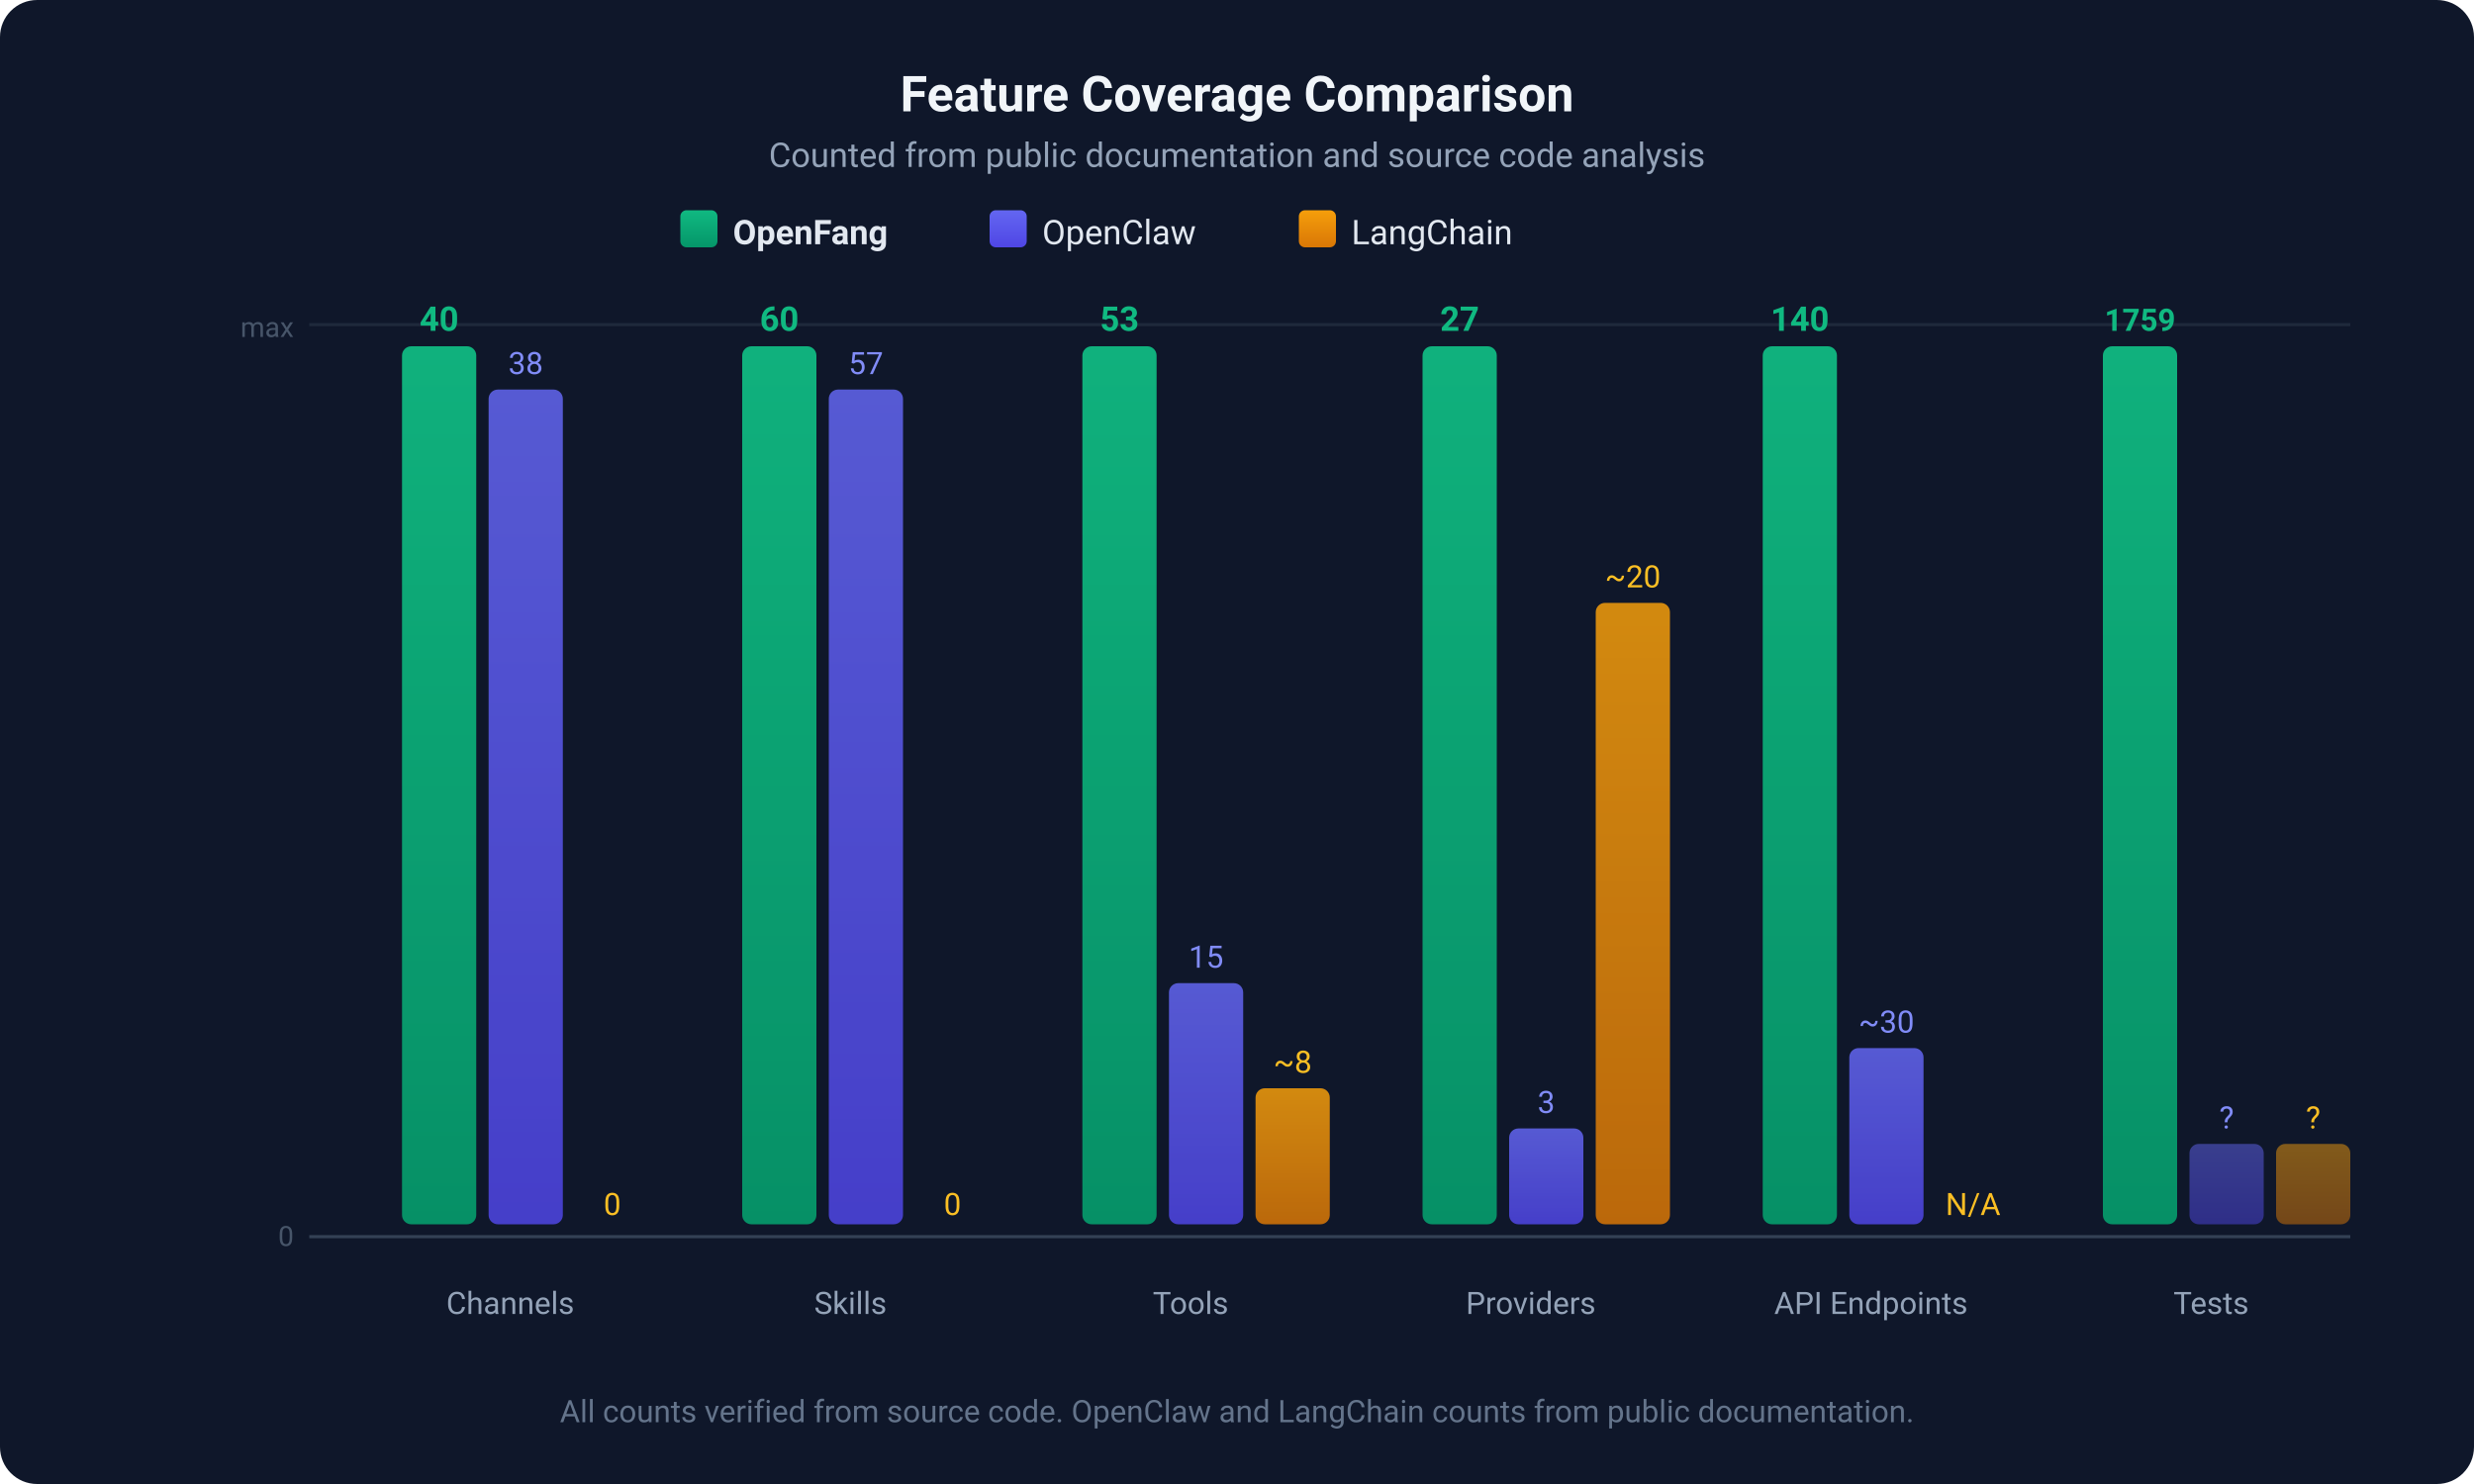
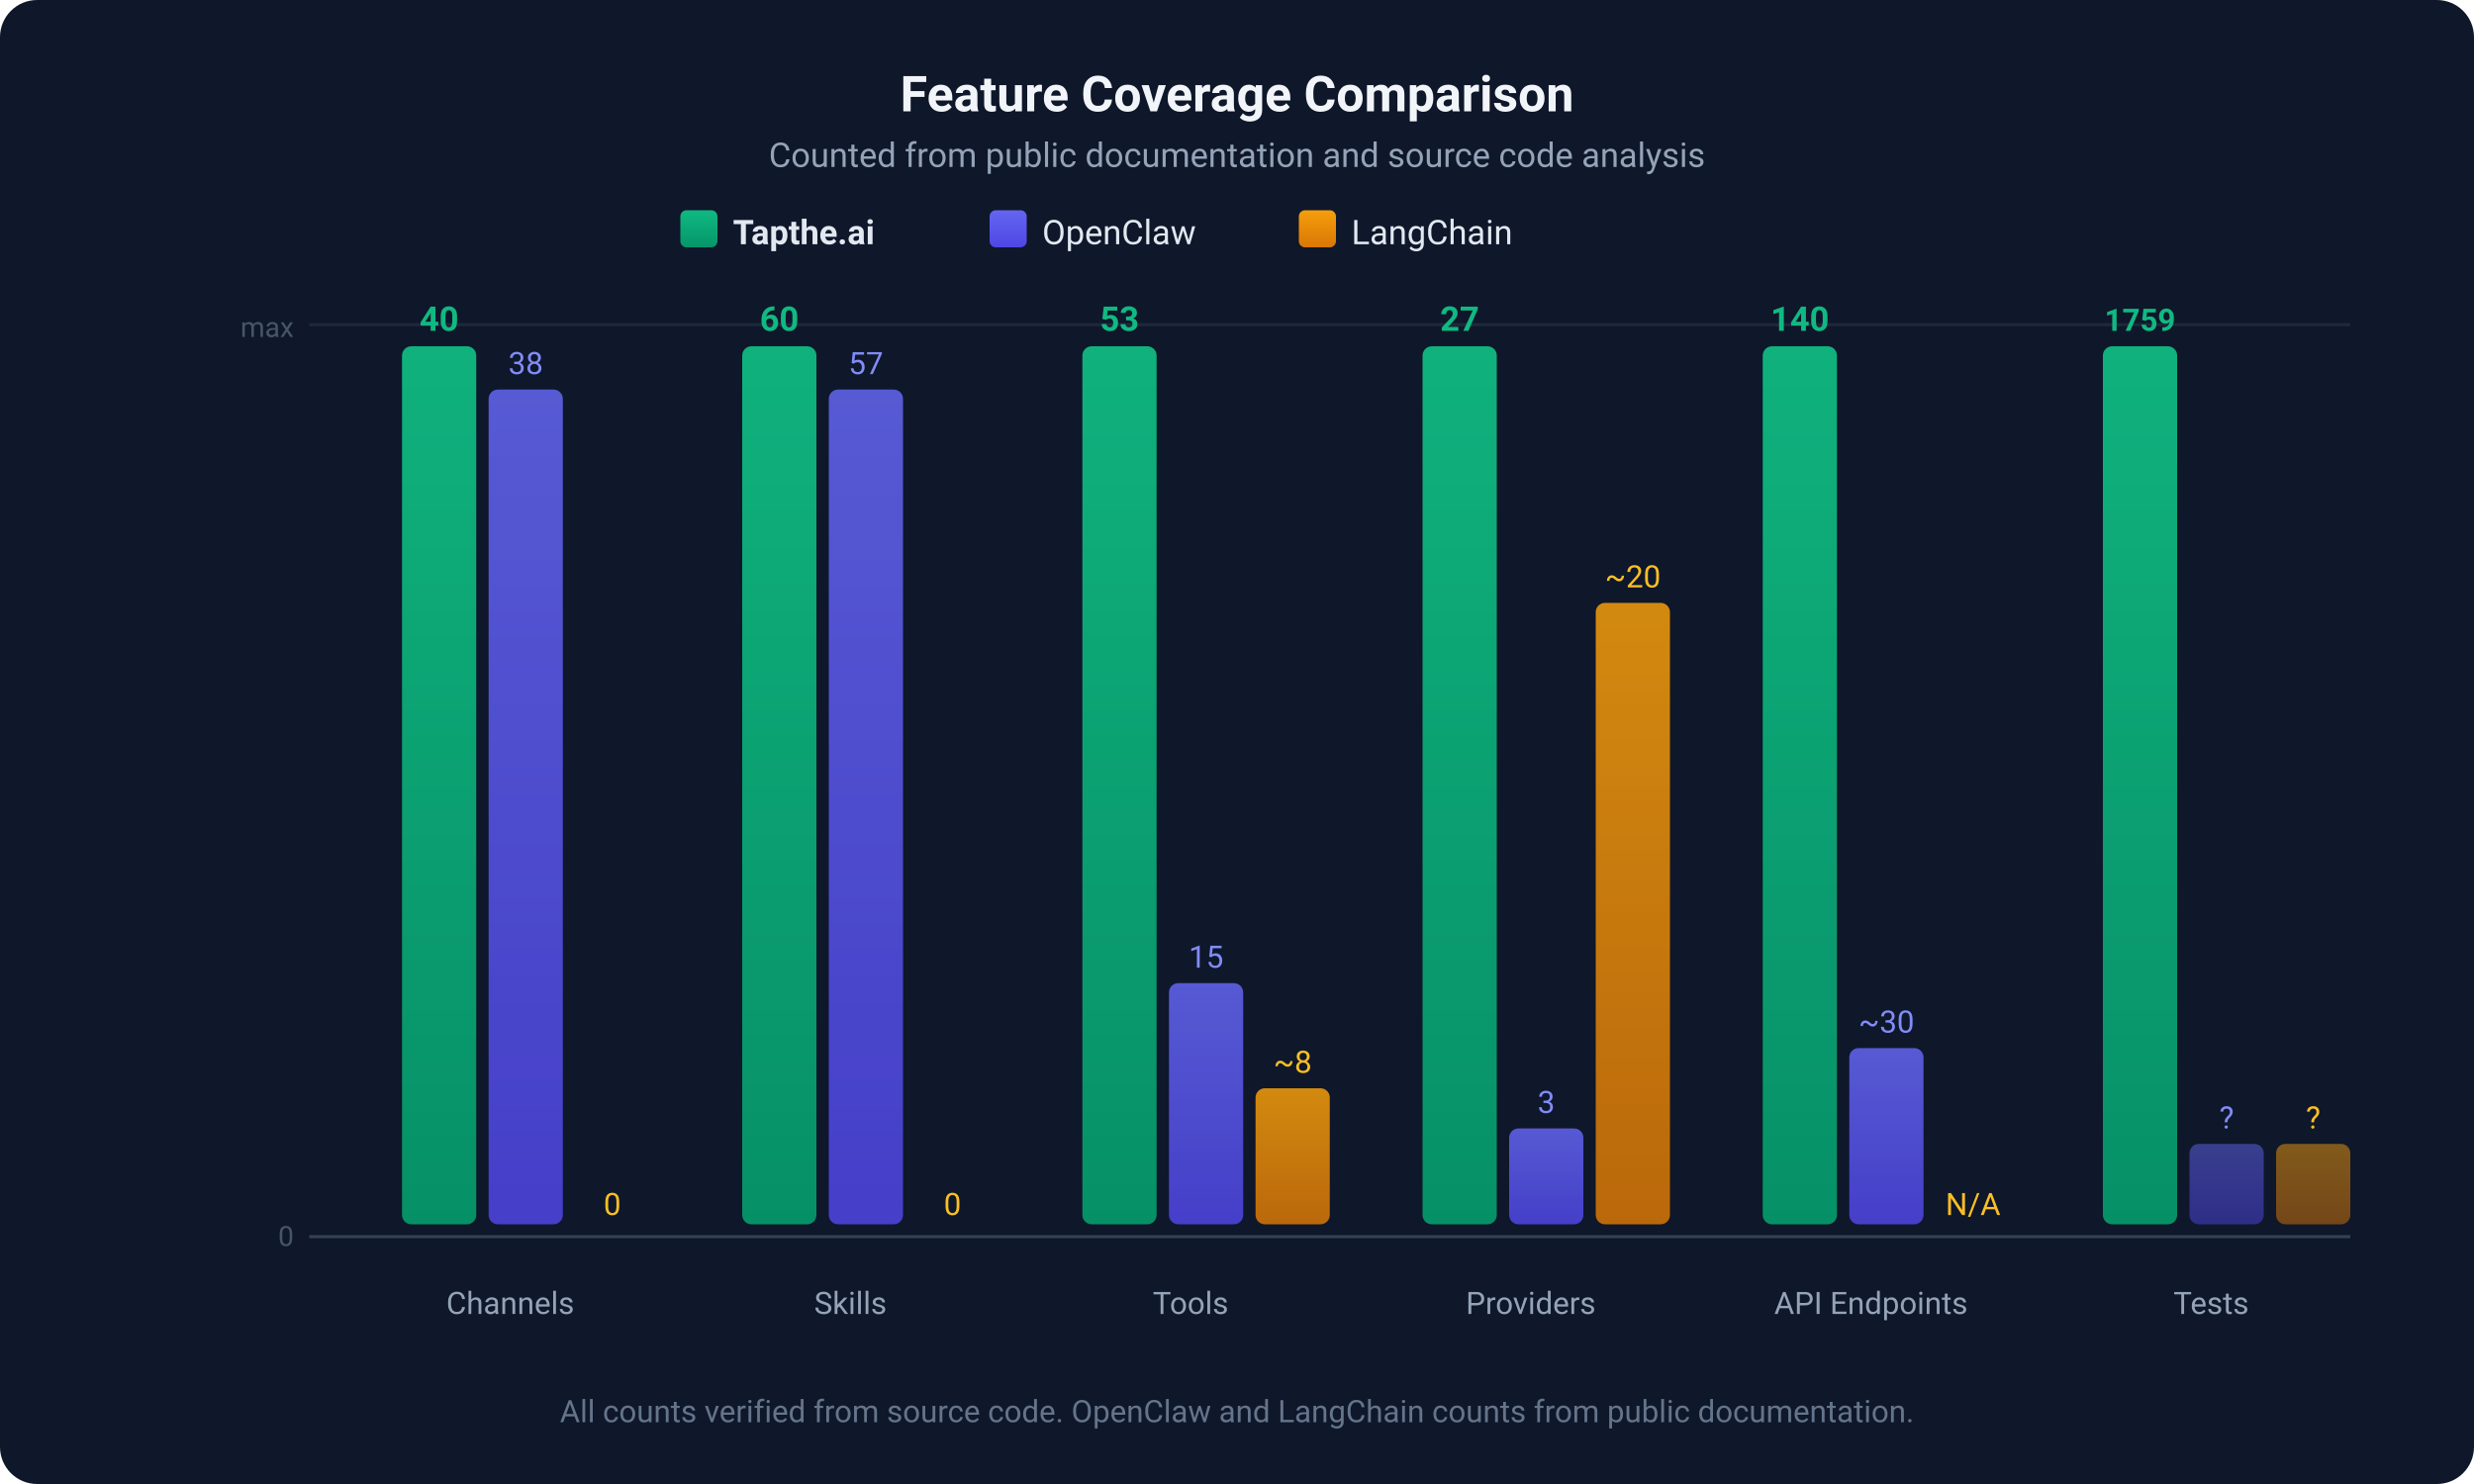
<svg xmlns="http://www.w3.org/2000/svg" viewBox="0 0 800 480" font-family="-apple-system,BlinkMacSystemFont,'Segoe UI',Roboto,Helvetica,Arial,sans-serif">
  <defs>
    <linearGradient id="of" x1="0" y1="0" x2="0" y2="1">
      <stop offset="0%" stop-color="#10b981" />
      <stop offset="100%" stop-color="#059669" />
    </linearGradient>
    <linearGradient id="oc" x1="0" y1="0" x2="0" y2="1">
      <stop offset="0%" stop-color="#6366f1" />
      <stop offset="100%" stop-color="#4f46e5" />
    </linearGradient>
    <linearGradient id="lc" x1="0" y1="0" x2="0" y2="1">
      <stop offset="0%" stop-color="#f59e0b" />
      <stop offset="100%" stop-color="#d97706" />
    </linearGradient>
  </defs>
  <rect width="800" height="480" rx="12" fill="#0f172a" />
  <text x="400" y="36" text-anchor="middle" fill="#f1f5f9" font-size="16" font-weight="700">Feature Coverage Comparison</text>
  <text x="400" y="54" text-anchor="middle" fill="#94a3b8" font-size="11">Counted from public documentation and source code analysis</text>
  <rect x="220" y="68" width="12" height="12" rx="2" fill="url(#of)" />
-   <text x="237" y="79" fill="#e2e8f0" font-size="11" font-weight="600">OpenFang</text>
+   <text x="237" y="79" fill="#e2e8f0" font-size="11" font-weight="600">Tapthe.ai</text>
  <rect x="320" y="68" width="12" height="12" rx="2" fill="url(#oc)" />
  <text x="337" y="79" fill="#e2e8f0" font-size="11">OpenClaw</text>
  <rect x="420" y="68" width="12" height="12" rx="2" fill="url(#lc)" />
  <text x="437" y="79" fill="#e2e8f0" font-size="11">LangChain</text>
  <line x1="100" y1="105" x2="760" y2="105" stroke="#1e293b" stroke-width="1" />
  <line x1="100" y1="400" x2="760" y2="400" stroke="#334155" stroke-width="1" />
  <text x="165" y="425" text-anchor="middle" fill="#94a3b8" font-size="10">Channels</text>
  <text x="275" y="425" text-anchor="middle" fill="#94a3b8" font-size="10">Skills</text>
  <text x="385" y="425" text-anchor="middle" fill="#94a3b8" font-size="10">Tools</text>
  <text x="495" y="425" text-anchor="middle" fill="#94a3b8" font-size="10">Providers</text>
  <text x="605" y="425" text-anchor="middle" fill="#94a3b8" font-size="10">API Endpoints</text>
  <text x="715" y="425" text-anchor="middle" fill="#94a3b8" font-size="10">Tests</text>
  <text x="95" y="403" text-anchor="end" fill="#475569" font-size="9">0</text>
  <text x="95" y="109" text-anchor="end" fill="#475569" font-size="9">max</text>
  <rect x="130" y="112" width="24" height="284" rx="3" fill="url(#of)" opacity="0.95" />
  <text x="142" y="107" text-anchor="middle" fill="#10b981" font-size="11" font-weight="700">40</text>
  <rect x="158" y="126" width="24" height="270" rx="3" fill="url(#oc)" opacity="0.85" />
  <text x="170" y="121" text-anchor="middle" fill="#818cf8" font-size="10">38</text>
  <rect x="186" y="396" width="24" height="0" rx="3" fill="url(#lc)" />
  <text x="198" y="393" text-anchor="middle" fill="#fbbf24" font-size="10">0</text>
  <rect x="240" y="112" width="24" height="284" rx="3" fill="url(#of)" opacity="0.95" />
  <text x="252" y="107" text-anchor="middle" fill="#10b981" font-size="11" font-weight="700">60</text>
  <rect x="268" y="126" width="24" height="270" rx="3" fill="url(#oc)" opacity="0.85" />
  <text x="280" y="121" text-anchor="middle" fill="#818cf8" font-size="10">57</text>
  <rect x="296" y="396" width="24" height="0" rx="3" fill="url(#lc)" />
  <text x="308" y="393" text-anchor="middle" fill="#fbbf24" font-size="10">0</text>
  <rect x="350" y="112" width="24" height="284" rx="3" fill="url(#of)" opacity="0.95" />
  <text x="362" y="107" text-anchor="middle" fill="#10b981" font-size="11" font-weight="700">53</text>
  <rect x="378" y="318" width="24" height="78" rx="3" fill="url(#oc)" opacity="0.85" />
  <text x="390" y="313" text-anchor="middle" fill="#818cf8" font-size="10">15</text>
  <rect x="406" y="352" width="24" height="44" rx="3" fill="url(#lc)" opacity="0.85" />
  <text x="418" y="347" text-anchor="middle" fill="#fbbf24" font-size="10">~8</text>
  <rect x="460" y="112" width="24" height="284" rx="3" fill="url(#of)" opacity="0.95" />
  <text x="472" y="107" text-anchor="middle" fill="#10b981" font-size="11" font-weight="700">27</text>
  <rect x="488" y="365" width="24" height="31" rx="3" fill="url(#oc)" opacity="0.85" />
  <text x="500" y="360" text-anchor="middle" fill="#818cf8" font-size="10">3</text>
  <rect x="516" y="195" width="24" height="201" rx="3" fill="url(#lc)" opacity="0.85" />
  <text x="528" y="190" text-anchor="middle" fill="#fbbf24" font-size="10">~20</text>
  <rect x="570" y="112" width="24" height="284" rx="3" fill="url(#of)" opacity="0.95" />
  <text x="582" y="107" text-anchor="middle" fill="#10b981" font-size="11" font-weight="700">140</text>
  <rect x="598" y="339" width="24" height="57" rx="3" fill="url(#oc)" opacity="0.85" />
  <text x="610" y="334" text-anchor="middle" fill="#818cf8" font-size="10">~30</text>
  <rect x="626" y="396" width="24" height="0" rx="3" fill="url(#lc)" />
  <text x="638" y="393" text-anchor="middle" fill="#fbbf24" font-size="10">N/A</text>
  <rect x="680" y="112" width="24" height="284" rx="3" fill="url(#of)" opacity="0.95" />
  <text x="692" y="107" text-anchor="middle" fill="#10b981" font-size="10" font-weight="700">1759</text>
  <rect x="708" y="370" width="24" height="26" rx="3" fill="url(#oc)" opacity="0.5" />
  <text x="720" y="365" text-anchor="middle" fill="#818cf8" font-size="10">?</text>
  <rect x="736" y="370" width="24" height="26" rx="3" fill="url(#lc)" opacity="0.5" />
  <text x="748" y="365" text-anchor="middle" fill="#fbbf24" font-size="10">?</text>
  <text x="400" y="460" text-anchor="middle" fill="#64748b" font-size="10">All counts verified from source code. OpenClaw and LangChain counts from public documentation.</text>
</svg>
